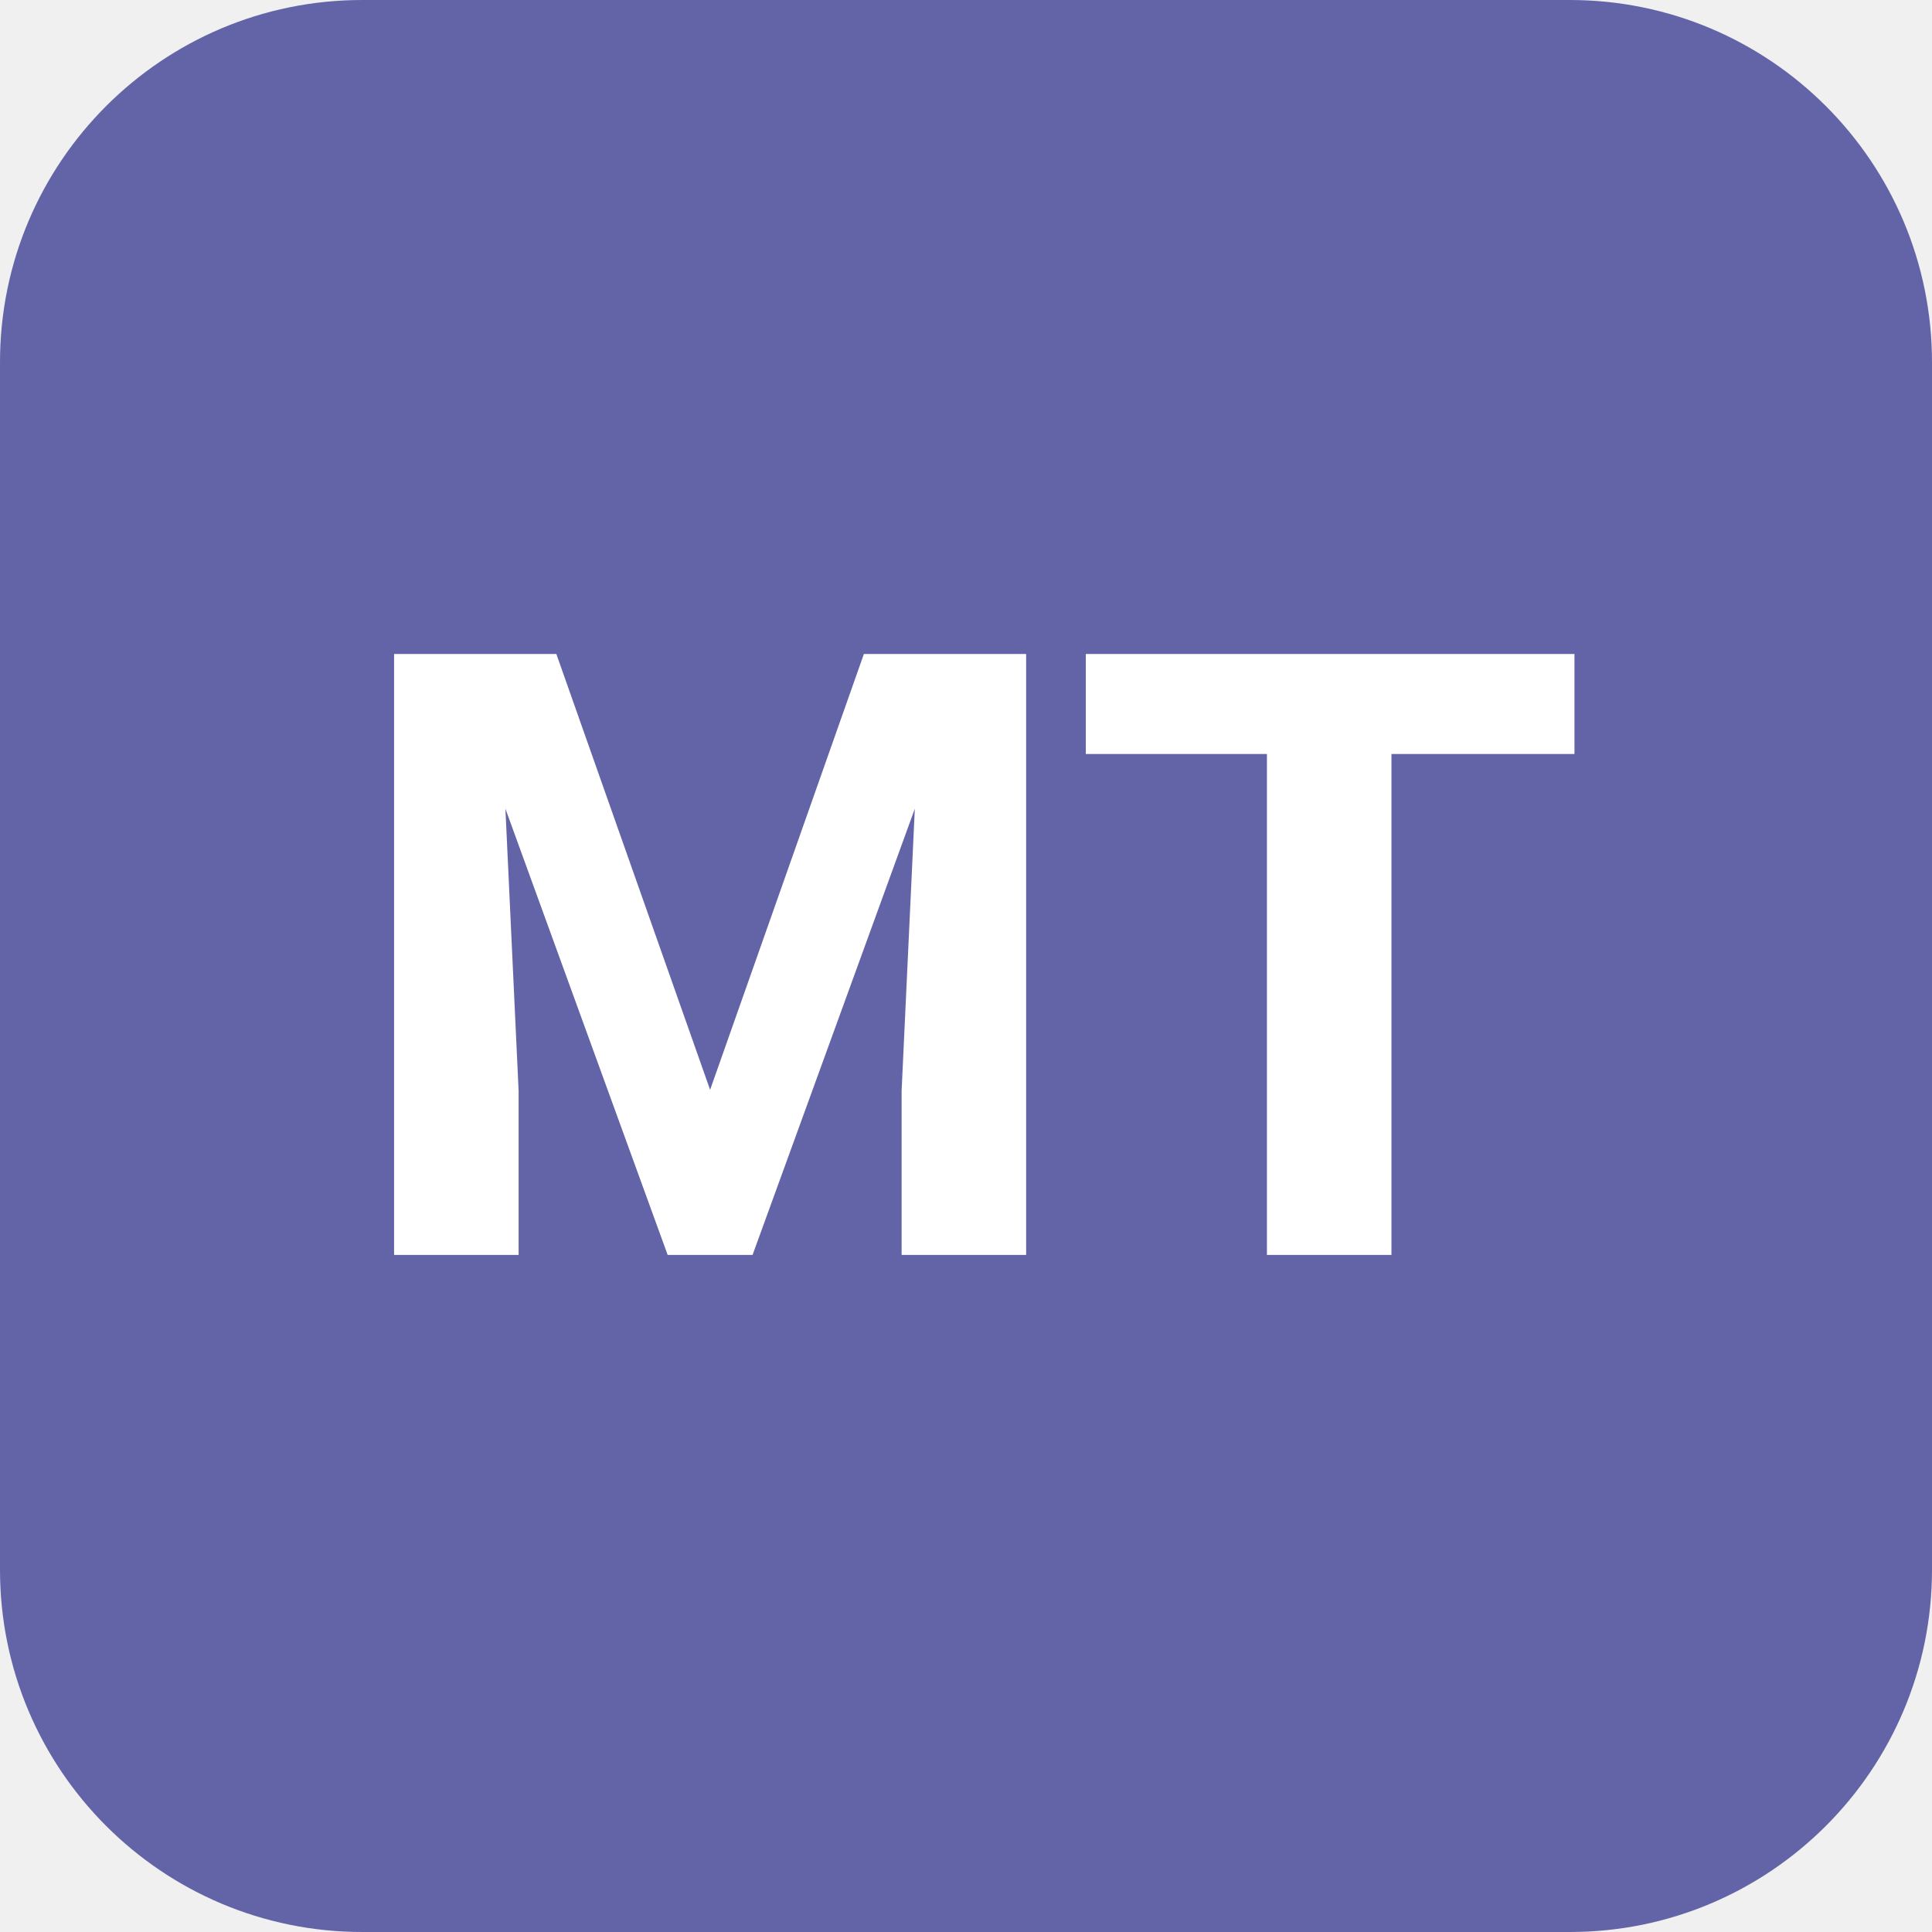
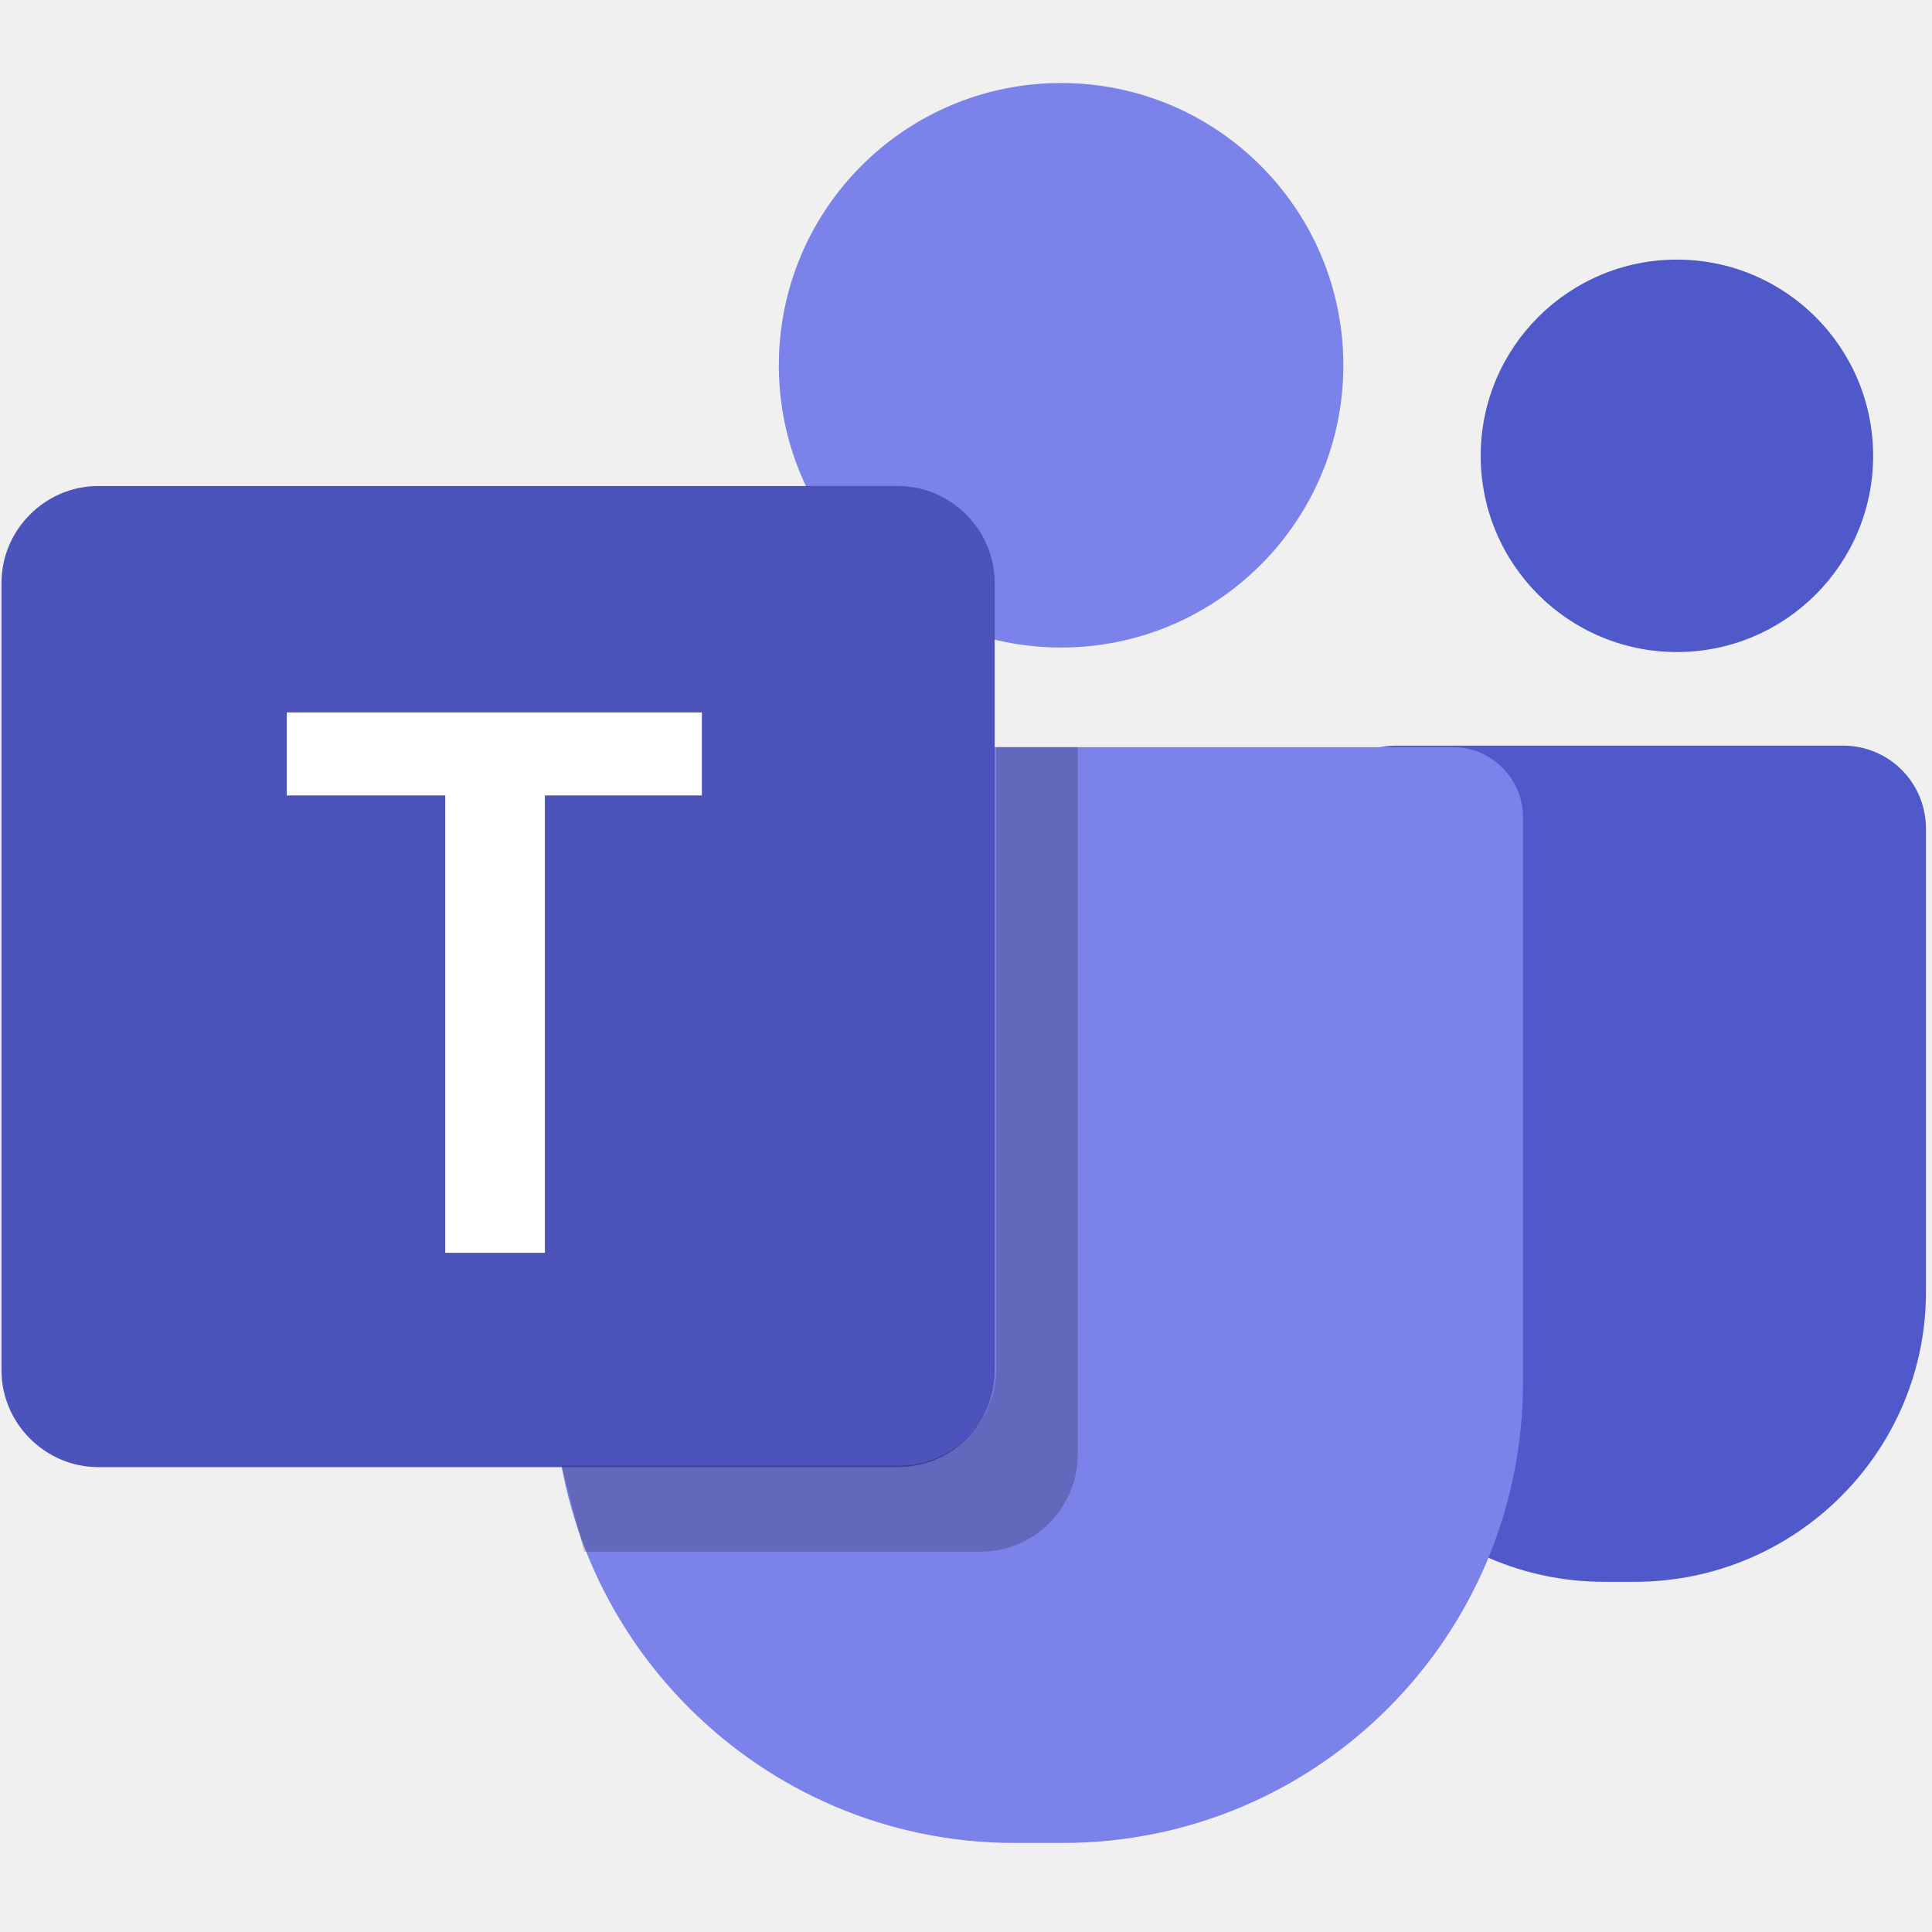
- <svg xmlns="http://www.w3.org/2000/svg" width="32" height="32" viewBox="0 0 32 32">
-   <rect width="32" height="32" rx="6" fill="#6264A7" />
-   <text x="16" y="16" dominant-baseline="central" text-anchor="middle" font-family="-apple-system,BlinkMacSystemFont,'Segoe UI',Roboto,sans-serif" font-size="14" font-weight="600" fill="#fff">MT</text>
+ <svg xmlns="http://www.w3.org/2000/svg" id="Capa_1" style="enable-background:new 0 0 128 128;" version="1.1" viewBox="0 0 128 128" xml:space="preserve">
+   <style type="text/css">
+ 	.st0{fill:#21A365;}
+ 	.st1{fill:#107C41;}
+ 	.st2{fill:#185B37;}
+ 	.st3{fill:#33C481;}
+ 	.st4{fill:#17864C;}
+ 	.st5{fill:#FFFFFF;}
+ 	.st6{fill:#036C70;}
+ 	.st7{fill:#1A9BA1;}
+ 	.st8{fill:#37C6D0;}
+ 	.st9{fill:#04878B;}
+ 	.st10{fill:#4F59CA;}
+ 	.st11{fill:#7B82EA;}
+ 	.st12{fill:#4C53BB;}
+ 	.st13{fill:#0F78D5;}
+ 	.st14{fill:#29A7EB;}
+ 	.st15{fill:#0358A8;}
+ 	.st16{fill:#0F79D6;}
+ 	.st17{fill:#038387;}
+ 	.st18{fill:#048A8E;}
+ 	.st19{fill:#C8421D;}
+ 	.st20{fill:#FF8F6A;}
+ 	.st21{fill:#ED6B47;}
+ 	.st22{fill:#891323;}
+ 	.st23{fill:#AF2131;}
+ 	.st24{fill:#C94E60;}
+ 	.st25{fill:#E08195;}
+ 	.st26{fill:#B42839;}
+ 	.st27{fill:#0464B8;}
+ 	.st28{fill:#0377D4;}
+ 	.st29{fill:#4FD8FF;}
+ 	.st30{fill:#1681D7;}
+ 	.st31{fill:#0178D4;}
+ 	.st32{fill:#042071;}
+ 	.st33{fill:#168FDE;}
+ 	.st34{fill:#CA64EA;}
+ 	.st35{fill:#7E1FAF;}
+ 	.st36{fill:#AE4BD5;}
+ 	.st37{fill:#9332BF;}
+ 	.st38{fill:#7719AA;}
+ 	.st39{fill:#0078D4;}
+ 	.st40{fill:#1490DF;}
+ 	.st41{fill:#0364B8;}
+ 	.st42{fill:#28A8EA;}
+ 	.st43{fill:#41A5ED;}
+ 	.st44{fill:#2C7BD5;}
+ 	.st45{fill:#195ABE;}
+ 	.st46{fill:#103E91;}
+ 	.st47{fill:#2166C3;}
+ 	.st48{opacity:0.2;}
+ </style>
+   <circle class="st10" cx="111.1" cy="30.2" r="13" />
+   <path class="st10" d="M108.3,104.8h-2c-10.7,0-19.3-8.7-19.3-19.3V54.9c0-3.1,2.5-5.5,5.5-5.5h29.6c3.1,0,5.5,2.5,5.5,5.5v30.5  C127.7,96.1,119,104.8,108.3,104.8z" />
+   <circle class="st11" cx="70.3" cy="24.2" r="18.7" />
+   <path class="st11" d="M70.4,122.1h-3.2c-16.8,0-30.5-13.7-30.5-30.5V54.1c0-2.5,2.1-4.6,4.6-4.6h55c2.5,0,4.6,2.1,4.6,4.6v37.5  C100.9,108.4,87.3,122.1,70.4,122.1z" />
+   <path class="st12" d="M59.5,97.2h-53c-3.5,0-6.4-2.9-6.4-6.4V38.6c0-3.5,2.9-6.4,6.4-6.4h53c3.5,0,6.4,2.9,6.4,6.4v52.2  C65.9,94.3,63.1,97.2,59.5,97.2z" />
+   <g>
+     <path class="st5" d="M29.4,52.7H19v-5.5h27.5v5.5H36.1V83h-6.6V52.7z" />
+   </g>
+   <path class="st48" d="M66,49.5v41.2c0,3.5-2.9,6.4-6.4,6.4H37.2l1.5,5.7H65c3.5,0,6.4-2.9,6.4-6.4V49.5L66,49.5z" />
</svg>
